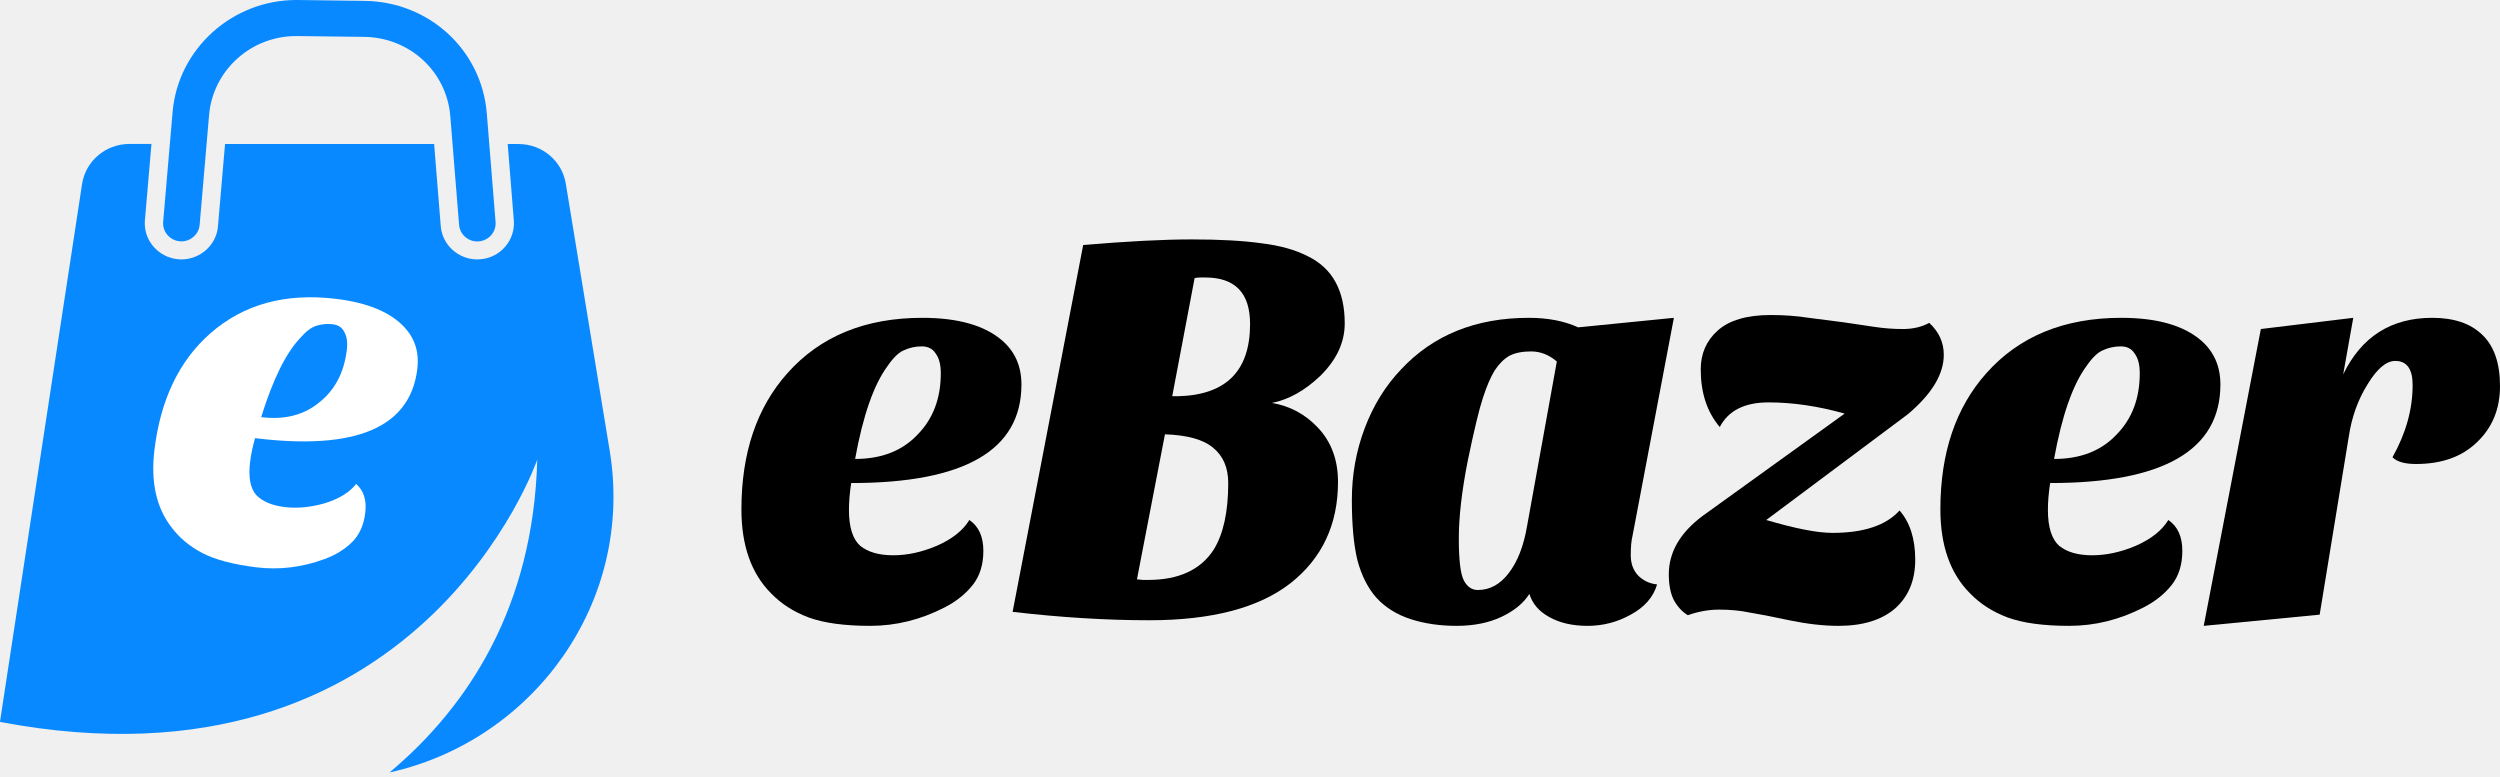
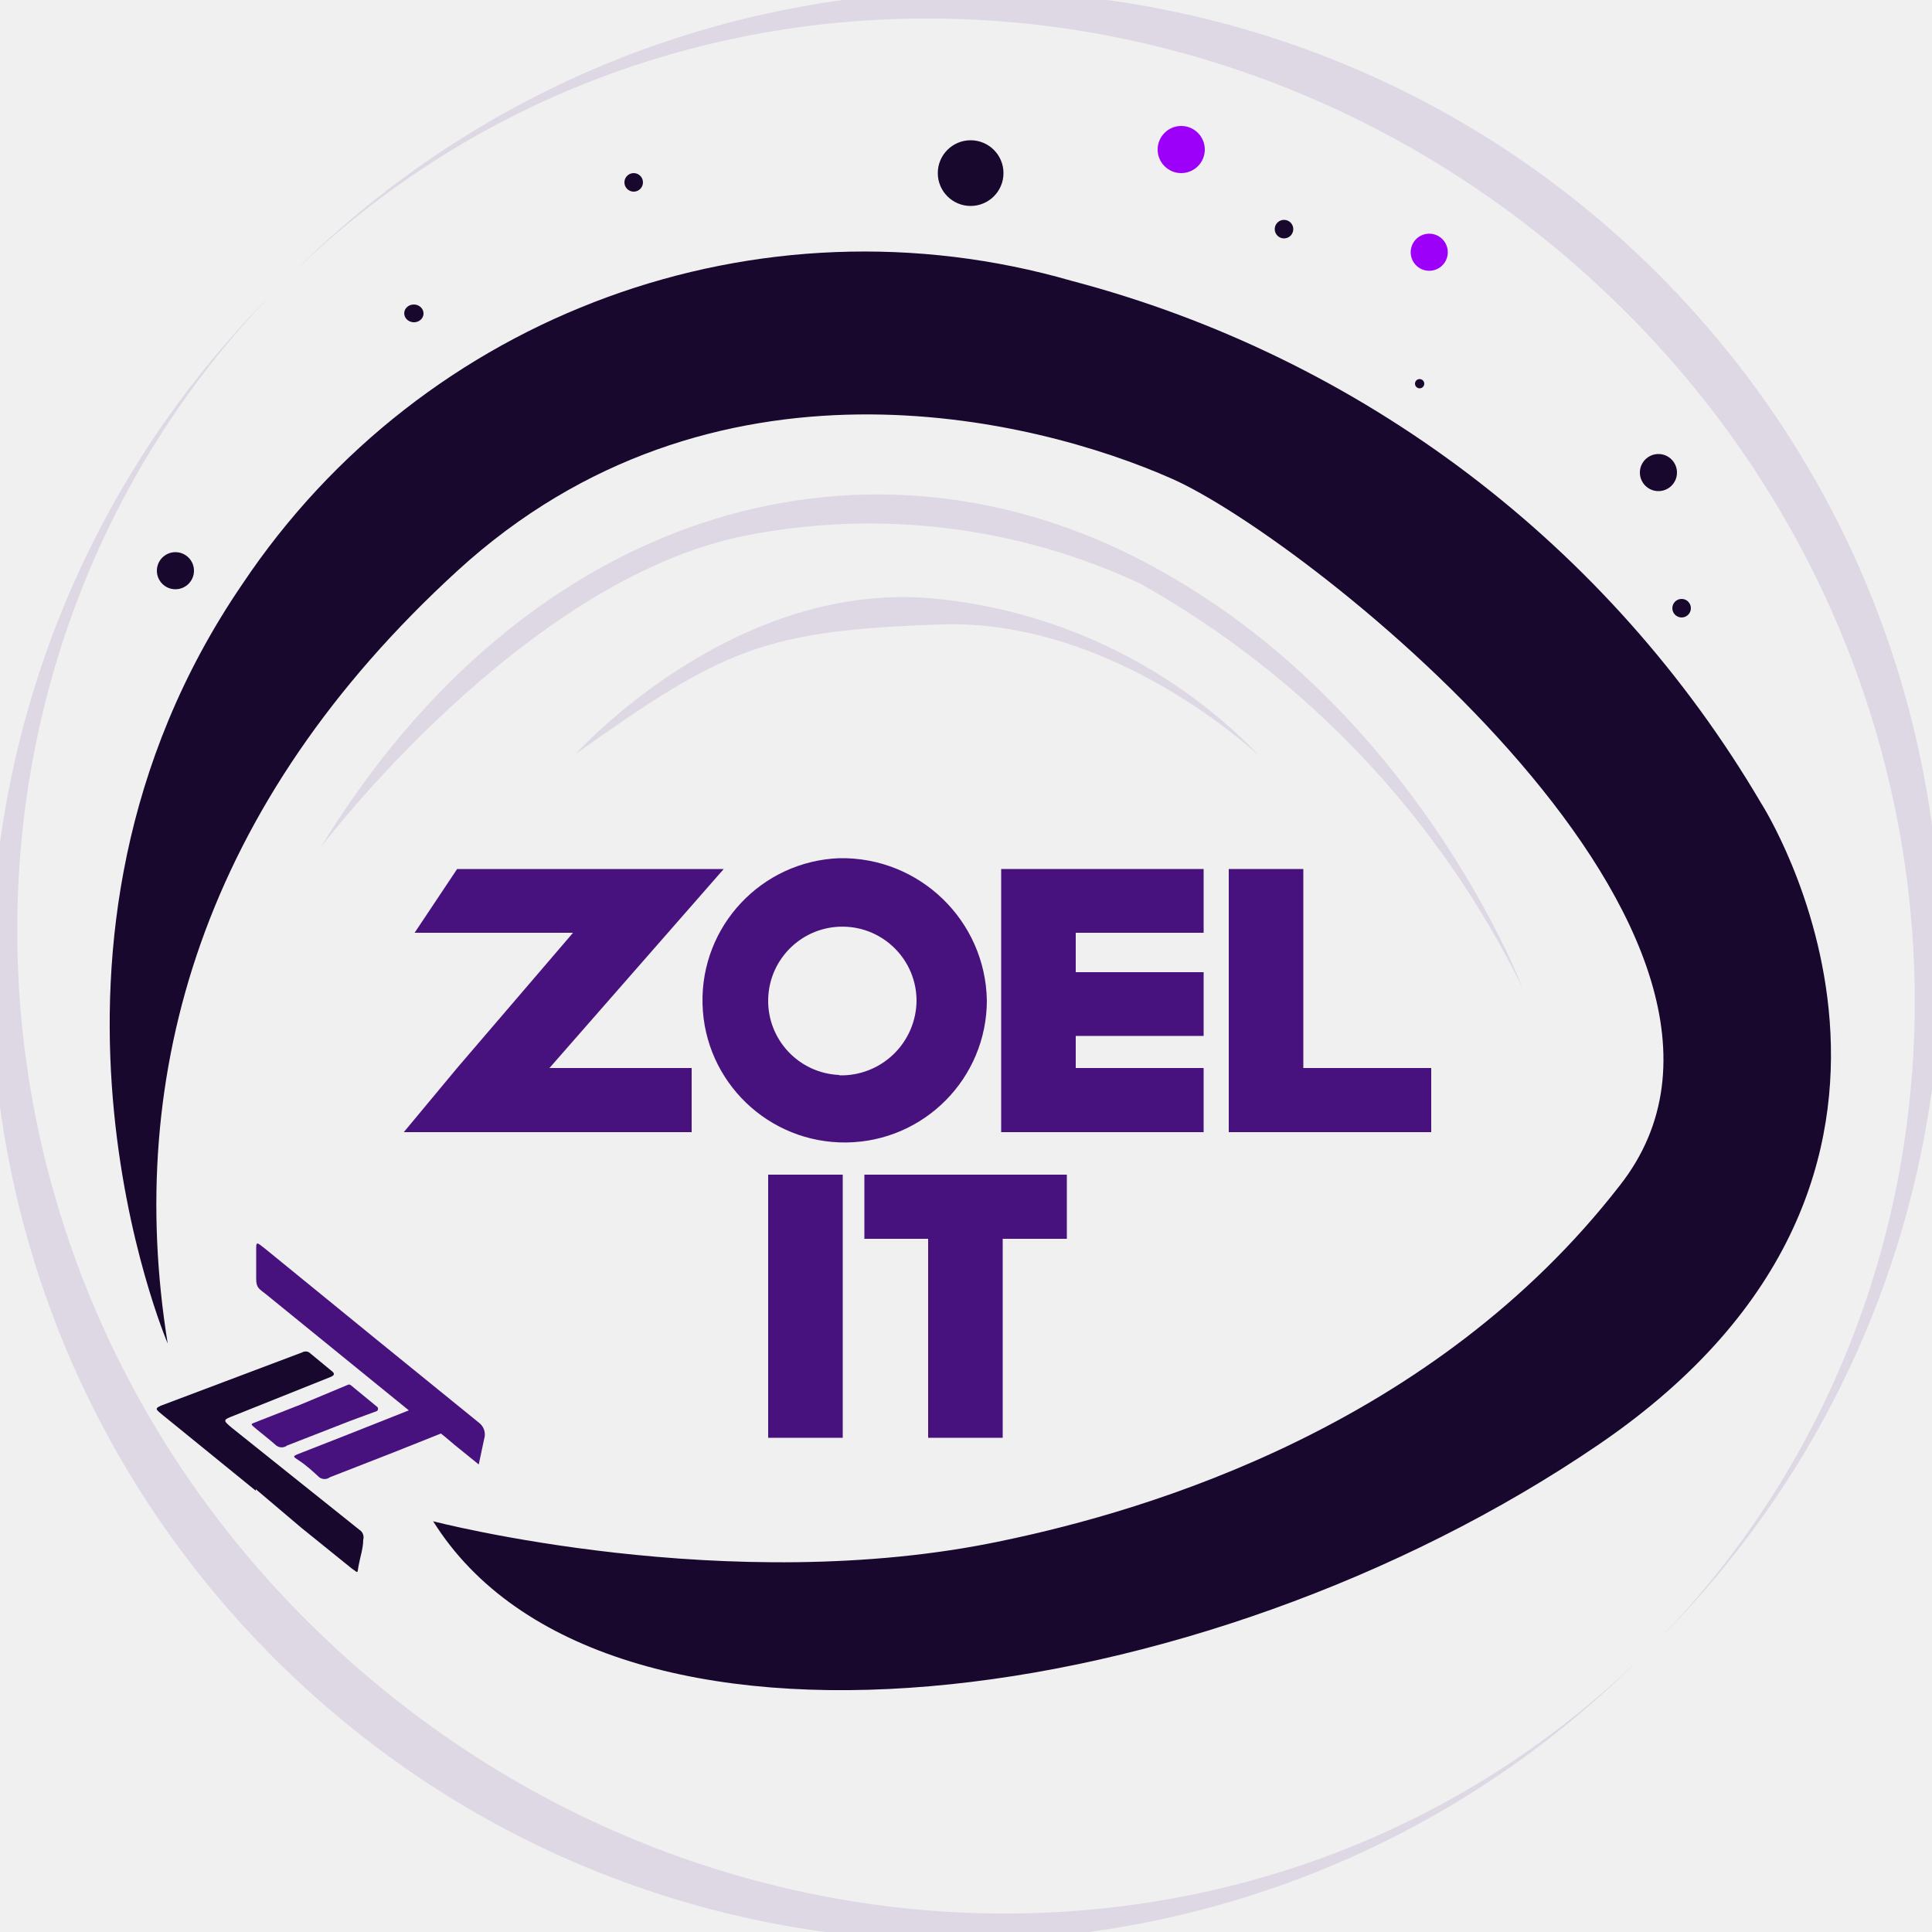
- <svg xmlns="http://www.w3.org/2000/svg" width="496" height="154" viewBox="0 0 496 154" fill="none">
-   <path d="M192.321 103.168C194.173 104.427 195.099 106.465 195.099 109.279C195.099 112.02 194.396 114.28 192.988 116.057C191.581 117.835 189.729 119.317 187.432 120.502C182.691 122.947 177.765 124.169 172.654 124.169C167.543 124.169 163.468 123.613 160.431 122.502C157.468 121.391 154.987 119.798 152.987 117.724C149.061 113.798 147.097 108.242 147.097 101.057C147.097 89.871 150.135 80.871 156.209 74.056C162.728 66.722 171.654 63.056 182.988 63.056C190.025 63.056 195.284 64.537 198.766 67.5C201.359 69.722 202.655 72.648 202.655 76.278C202.655 89.316 191.395 95.835 168.876 95.835C168.58 97.76 168.432 99.538 168.432 101.168C168.432 104.576 169.172 106.946 170.654 108.279C172.21 109.539 174.395 110.168 177.21 110.168C180.025 110.168 182.914 109.539 185.877 108.279C188.914 106.946 191.062 105.242 192.321 103.168ZM169.654 91.056C174.913 91.056 179.062 89.427 182.099 86.168C185.136 83.056 186.654 79.019 186.654 74.056C186.654 72.352 186.321 71.056 185.654 70.167C185.062 69.204 184.136 68.722 182.877 68.722C181.617 68.722 180.432 68.982 179.321 69.5C178.284 69.945 177.21 70.982 176.099 72.611C173.358 76.315 171.209 82.464 169.654 91.056Z" fill="black" />
-   <path d="M200.902 121.391L214.903 48.611C223.644 47.87 230.829 47.499 236.459 47.499C242.089 47.499 246.719 47.759 250.349 48.277C253.978 48.722 257.016 49.574 259.46 50.833C264.349 53.203 266.794 57.648 266.794 64.167C266.794 67.945 265.164 71.426 261.905 74.612C258.868 77.501 255.682 79.278 252.349 79.945C255.904 80.538 258.942 82.167 261.46 84.834C264.127 87.649 265.46 91.242 265.46 95.612C265.46 104.057 262.312 110.761 256.016 115.724C249.719 120.613 240.385 123.058 228.015 123.058C219.496 123.058 210.458 122.502 200.902 121.391ZM225.57 114.946C226.237 115.02 226.644 115.057 226.792 115.057H227.792C233.867 115.057 238.2 113.057 240.793 109.057C242.719 105.946 243.682 101.538 243.682 95.835C243.682 92.797 242.682 90.464 240.682 88.834C238.756 87.204 235.57 86.316 231.126 86.168L225.57 114.946ZM248.015 64.278C248.015 58.129 245.052 55.055 239.126 55.055H238.126C237.83 55.055 237.459 55.092 237.015 55.166L232.57 78.612H233.681C243.237 78.389 248.015 73.612 248.015 64.278Z" fill="black" />
-   <path d="M273.096 118.613C271.392 116.687 270.133 114.206 269.318 111.168C268.577 108.131 268.207 104.131 268.207 99.168C268.207 94.205 269.059 89.464 270.763 84.945C272.466 80.427 274.874 76.537 277.985 73.278C284.356 66.463 292.8 63.056 303.319 63.056C307.097 63.056 310.357 63.685 313.097 64.945L332.098 63.056L323.876 106.39C323.653 107.279 323.542 108.539 323.542 110.168C323.542 111.798 324.024 113.131 324.987 114.168C326.024 115.206 327.283 115.798 328.765 115.946C328.024 118.465 326.283 120.465 323.542 121.947C320.876 123.428 318.024 124.169 314.986 124.169C311.949 124.169 309.394 123.576 307.319 122.391C305.319 121.28 304.023 119.761 303.43 117.835C302.245 119.687 300.393 121.206 297.875 122.391C295.356 123.576 292.393 124.169 288.985 124.169C285.652 124.169 282.615 123.724 279.874 122.835C277.133 121.947 274.874 120.539 273.096 118.613ZM296.541 73.5C295.726 74.834 294.949 76.649 294.208 78.945C293.467 81.167 292.467 85.316 291.208 91.39C290.023 97.39 289.43 102.538 289.43 106.835C289.43 111.131 289.763 113.909 290.43 115.169C291.097 116.428 292.023 117.057 293.208 117.057C295.578 117.057 297.615 115.946 299.319 113.724C301.097 111.428 302.319 108.279 302.986 104.279L308.875 71.722C307.319 70.389 305.616 69.722 303.764 69.722C301.986 69.722 300.541 70.019 299.43 70.611C298.393 71.204 297.43 72.167 296.541 73.5Z" fill="black" />
-   <path d="M354.98 123.058C351.498 122.317 348.832 121.798 346.98 121.502C345.202 121.132 343.239 120.947 341.091 120.947C339.017 120.947 336.942 121.317 334.868 122.058C333.757 121.391 332.831 120.391 332.09 119.058C331.424 117.724 331.09 116.02 331.09 113.946C331.09 109.576 333.313 105.724 337.757 102.39L365.98 82.056C360.721 80.575 355.684 79.834 350.869 79.834C346.128 79.834 342.906 81.464 341.202 84.723C338.683 81.76 337.424 77.945 337.424 73.278C337.424 70.167 338.535 67.611 340.757 65.611C343.054 63.537 346.572 62.5 351.313 62.5C353.98 62.5 356.499 62.685 358.869 63.056C361.314 63.352 363.61 63.648 365.758 63.944L371.758 64.833C373.684 65.13 375.61 65.278 377.536 65.278C379.537 65.278 381.277 64.87 382.759 64.055C384.685 65.833 385.648 67.945 385.648 70.389C385.648 74.241 383.277 78.167 378.537 82.167L350.424 103.168C356.202 104.872 360.573 105.724 363.536 105.724C369.758 105.724 374.203 104.242 376.87 101.279C378.944 103.65 379.981 106.909 379.981 111.057C379.981 115.131 378.648 118.354 375.981 120.724C373.314 123.021 369.573 124.169 364.758 124.169C361.795 124.169 358.536 123.798 354.98 123.058Z" fill="black" />
-   <path d="M430.195 103.168C432.047 104.427 432.973 106.465 432.973 109.279C432.973 112.02 432.269 114.28 430.861 116.057C429.454 117.835 427.602 119.317 425.306 120.502C420.565 122.947 415.639 124.169 410.527 124.169C405.416 124.169 401.342 123.613 398.305 122.502C395.342 121.391 392.86 119.798 390.86 117.724C386.934 113.798 384.971 108.242 384.971 101.057C384.971 89.871 388.008 80.871 394.082 74.056C400.601 66.722 409.527 63.056 420.861 63.056C427.898 63.056 433.158 64.537 436.639 67.5C439.232 69.722 440.528 72.648 440.528 76.278C440.528 89.316 429.269 95.835 406.749 95.835C406.453 97.76 406.305 99.538 406.305 101.168C406.305 104.576 407.046 106.946 408.527 108.279C410.083 109.539 412.268 110.168 415.083 110.168C417.898 110.168 420.787 109.539 423.75 108.279C426.787 106.946 428.935 105.242 430.195 103.168ZM407.527 91.056C412.787 91.056 416.935 89.427 419.972 86.168C423.009 83.056 424.528 79.019 424.528 74.056C424.528 72.352 424.194 71.056 423.528 70.167C422.935 69.204 422.009 68.722 420.75 68.722C419.491 68.722 418.305 68.982 417.194 69.5C416.157 69.945 415.083 70.982 413.972 72.611C411.231 76.315 409.083 82.464 407.527 91.056Z" fill="black" />
-   <path d="M474.666 90.723C477.333 85.982 478.666 81.204 478.666 76.389C478.666 73.204 477.518 71.611 475.221 71.611C473.444 71.611 471.629 73.13 469.777 76.167C467.851 79.204 466.592 82.686 465.999 86.612L460.221 121.947L437.22 124.169L448.554 65.278L466.888 63.056L464.888 74.278C468.518 66.796 474.407 63.056 482.555 63.056C486.852 63.056 490.148 64.167 492.444 66.389C494.815 68.611 496 72.019 496 76.612C496 81.13 494.481 84.834 491.444 87.723C488.481 90.612 484.444 92.057 479.333 92.057C477.11 92.057 475.555 91.612 474.666 90.723Z" fill="black" />
-   <g clip-path="url(#clip0_128_24)">
-     <path d="M120.97 89.45L112.253 36.429C111.514 31.906 107.54 28.576 102.886 28.576H100.729L101.941 43.743C102.088 45.649 101.483 47.495 100.227 48.95C98.971 50.404 97.213 51.291 95.292 51.437C95.085 51.451 94.879 51.466 94.672 51.466C90.919 51.466 87.743 48.572 87.447 44.878L86.132 28.576H44.647L43.243 44.922C42.933 48.601 39.742 51.466 36.004 51.466C35.812 51.466 35.62 51.451 35.384 51.437C31.395 51.102 28.41 47.641 28.75 43.7L30.05 28.561H25.663C20.964 28.561 16.975 31.95 16.281 36.516L0.03 142.981C0.015 143.054 0.015 143.141 0 143.228C83.281 159.021 106.594 91.181 106.594 91.181C105.797 120.28 93.076 139.985 77.283 153.262C105.944 146.878 125.889 119.379 120.97 89.45Z" fill="#0989FF" />
-     <path d="M70.662 96.017C72.172 97.34 72.773 99.254 72.466 101.759C72.166 104.198 71.293 106.131 69.847 107.56C68.4 108.988 66.59 110.104 64.417 110.908C59.931 112.565 55.414 113.114 50.866 112.556C46.317 111.997 42.752 111.058 40.171 109.737C37.656 108.425 35.622 106.736 34.068 104.672C31.004 100.749 29.864 95.591 30.649 89.197C31.871 79.243 35.557 71.566 41.707 66.165C48.309 60.351 56.653 58.064 66.739 59.302C73.001 60.071 77.519 61.964 80.294 64.981C82.358 67.242 83.192 69.987 82.795 73.217C81.371 84.819 70.639 89.39 50.6 86.929C50.126 88.611 49.799 90.177 49.621 91.627C49.249 94.659 49.649 96.849 50.822 98.198C52.069 99.488 53.944 100.287 56.449 100.595C58.954 100.903 61.594 100.658 64.368 99.861C67.217 99.006 69.314 97.725 70.662 96.017ZM51.814 82.762C56.494 83.337 60.364 82.34 63.422 79.772C66.465 77.335 68.257 73.908 68.8 69.492C68.986 67.975 68.831 66.785 68.335 65.922C67.913 65 67.141 64.47 66.021 64.333C64.9 64.195 63.817 64.296 62.772 64.636C61.8 64.918 60.731 65.724 59.564 67.053C56.72 70.049 54.137 75.286 51.814 82.762Z" fill="white" />
-     <path d="M98.321 44.034L96.578 22.468C95.558 9.918 85.143 0.334 72.348 0.175L59.096 0C58.993 0 58.889 0 58.786 0C46.065 0 35.325 9.7 34.246 22.192L32.37 44.005C32.207 45.968 33.685 47.699 35.679 47.874C35.783 47.888 35.886 47.888 35.989 47.888C37.851 47.888 39.447 46.477 39.609 44.616L41.485 22.802C42.239 14.004 49.744 7.155 58.742 7.155C58.83 7.155 58.904 7.155 58.993 7.155L72.26 7.315C81.272 7.431 88.615 14.179 89.338 23.035L91.082 44.602C91.23 46.463 92.81 47.903 94.687 47.903C94.79 47.903 94.894 47.903 94.997 47.888C96.991 47.728 98.484 45.998 98.321 44.034Z" fill="#0989FF" />
-   </g>
+ <svg xmlns="http://www.w3.org/2000/svg" id="Layer_1" data-name="Layer 1" viewBox="0 0 50 50">
  <defs>
-     <clipPath id="clip0_128_24">
-       <rect width="121.708" height="153.262" fill="white" />
-     </clipPath>
+     <style>.cls-1{fill:#9d00f8;}.cls-2{fill:#18082d;}.cls-3{fill:#48127e;}.cls-4{fill:#ded8e5;}</style>
  </defs>
+   <circle class="cls-1" cx="30.57" cy="3.87" r="0.61" />
+   <path class="cls-2" d="M11.21,39.37s7.66,2,14.71.51c3.86-.8,11.19-3,16-9.2,5-6.36-8-16.7-11.59-18.29S18.42,8.75,11.84,14.77s-8.63,13-7.5,20c0,0-4.43-10.34,1.93-19.65A19.36,19.36,0,0,1,27.74,7.27,29.37,29.37,0,0,1,45.58,20.79s6.13,9.54-4.2,16.59S15.58,46.36,11.21,39.37Z" />
+   <rect class="cls-3" x="19.88" y="30.4" width="1.93" height="6.81" />
+   <polygon class="cls-3" points="27.61 30.4 27.61 32.06 25.95 32.06 25.95 37.21 24.02 37.21 24.02 32.06 22.37 32.06 22.37 30.4 27.61 30.4" />
+   <path class="cls-3" d="M21.72,22.21a3.68,3.68,0,1,0,3.82,3.68A3.75,3.75,0,0,0,21.72,22.21Zm0,5.61a1.92,1.92,0,1,1,2-1.92A1.95,1.95,0,0,1,21.72,27.83Z" />
+   <polygon class="cls-3" points="14.22 27.64 17.9 27.64 17.9 29.3 10.45 29.3 11.83 27.64 14.83 24.14 10.73 24.14 11.83 22.49 18.73 22.49 14.22 27.64" />
+   <polygon class="cls-3" points="27.84 24.14 27.84 25.16 31.15 25.16 31.15 26.81 27.84 26.81 27.84 27.64 31.15 27.64 31.15 29.3 25.91 29.3 25.91 22.49 31.15 22.49 31.15 24.14 27.84 24.14" />
+   <polygon class="cls-3" points="37.04 27.64 37.04 29.3 31.8 29.3 31.8 22.49 33.73 22.49 33.73 27.64 37.04 27.64" />
+   <path class="cls-4" d="M14.9,19.51s4.15-4.63,9.47-4a13.47,13.47,0,0,1,8.27,4.1S28.89,16,24.33,16.16,18.73,16.79,14.9,19.51Z" />
+   <path class="cls-4" d="M8.3,21.93s5.23-6.93,11-8.07a16.57,16.57,0,0,1,10.22,1.25,24.23,24.23,0,0,1,9.88,10.45s-2.84-7.5-10-11.13S13.64,13.18,8.3,21.93Z" />
+   <path class="cls-4" d="M42.45,42.91A25,25,0,0,1,7.09,7.55C-2.09,17-1.73,32.36,8,42S33,52.09,42.45,42.91Z" />
+   <path class="cls-4" d="M7.55,7.09A25,25,0,0,1,42.91,42.45C52.09,33,51.73,17.64,42,8S17-2.09,7.55,7.09Z" />
+   <path class="cls-3" d="M9.08,35.85l.67.55a.07.07,0,0,1,0,.12l-.68.25-1.64.64a.23.23,0,0,1-.28,0c-.17-.15-.35-.29-.52-.43s-.14-.12,0-.18l1.15-.45L9,35.84A.07.07,0,0,1,9.08,35.85Z" />
+   <path class="cls-3" d="M12.53,37.24a.38.38,0,0,0-.11-.4L9.76,34.68,6.89,32.34c-.26-.21-.26-.21-.26,0s0,.51,0,.75.07.26.26.41l3.69,3-1.69.67-1.15.45c-.17.07-.17.07,0,.18s.36.28.52.43a.23.23,0,0,0,.28,0l1.64-.64,1.23-.49.09.07.19.16.07.06.63.51Z" />
+   <path class="cls-2" d="M6.62,38.58l-2.46-2c-.14-.12-.14-.13,0-.2L7.82,35A.18.18,0,0,1,8,35l.57.47c.11.08.08.12,0,.16l-2.5,1c-.31.12-.31.12-.06.33L9.3,39.59a.23.23,0,0,1,.1.26c0,.22-.08.45-.12.67s0,.19-.18.07L7.8,39.54l-1.18-1Z" />
+   <circle class="cls-2" cx="25.12" cy="4.48" r="0.85" />
+   <circle class="cls-1" cx="36.99" cy="6.54" r="0.48" transform="translate(25.62 42.33) rotate(-82.41)" />
+   <circle class="cls-2" cx="42.92" cy="12.23" r="0.48" />
+   <circle class="cls-2" cx="16.4" cy="4.72" r="0.24" />
+   <circle class="cls-2" cx="4.54" cy="14.77" r="0.48" />
+   <circle class="cls-2" cx="43.52" cy="15.74" r="0.24" />
+   <ellipse class="cls-2" cx="10.71" cy="8.11" rx="0.23" ry="0.25" transform="translate(2.05 18.38) rotate(-86.99)" />
+   <circle class="cls-2" cx="33.23" cy="5.93" r="0.24" />
+   <circle class="cls-2" cx="36.74" cy="9.93" r="0.12" />
</svg>
